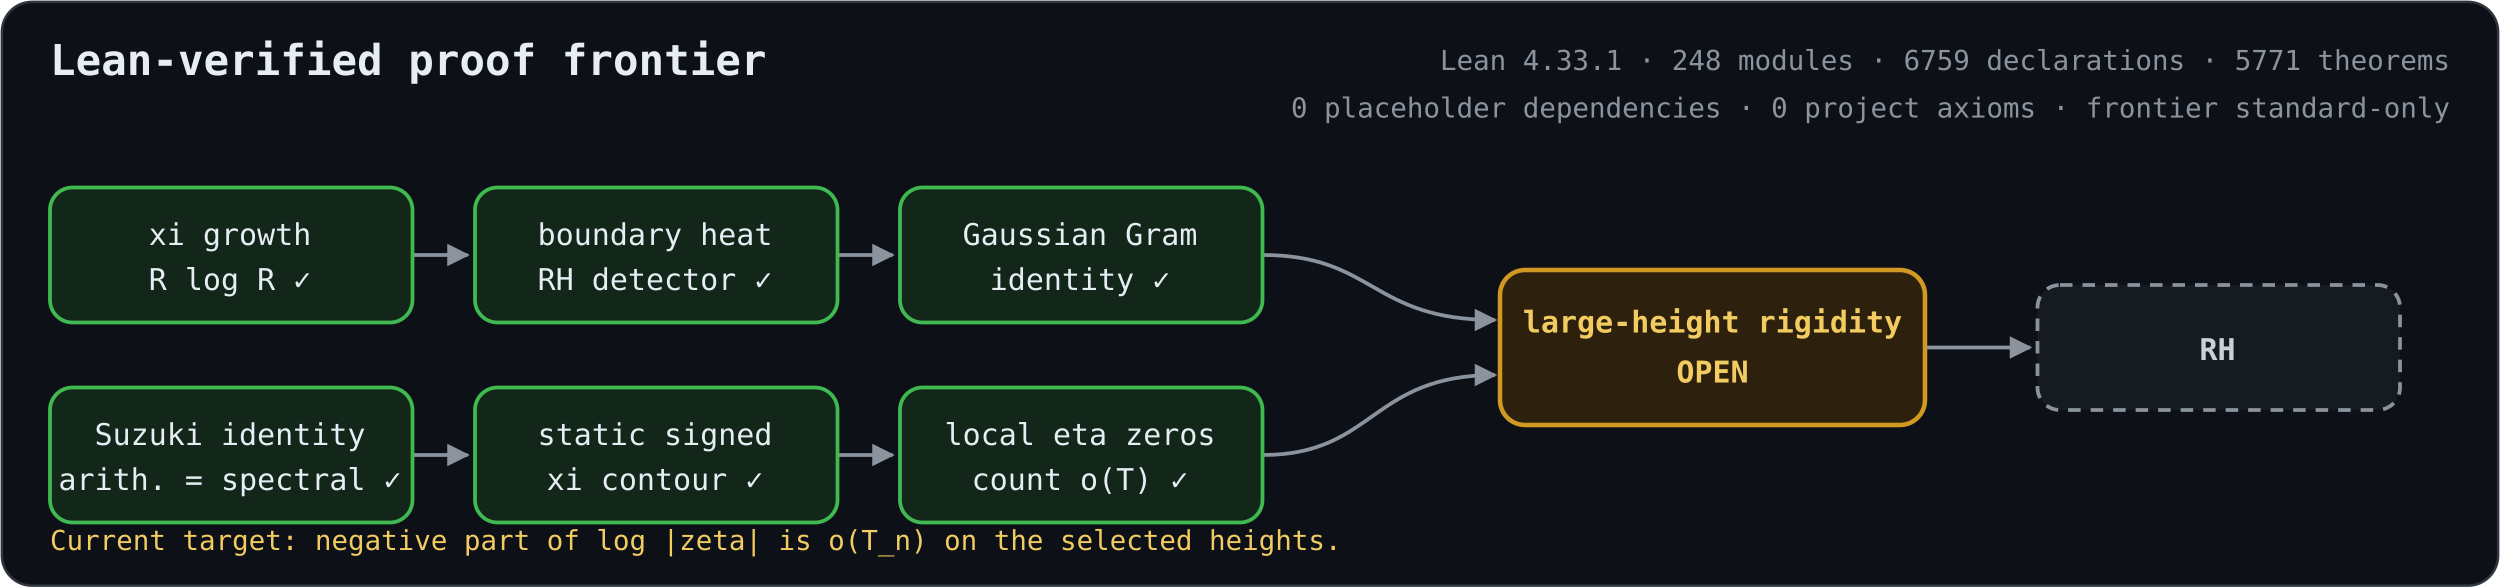
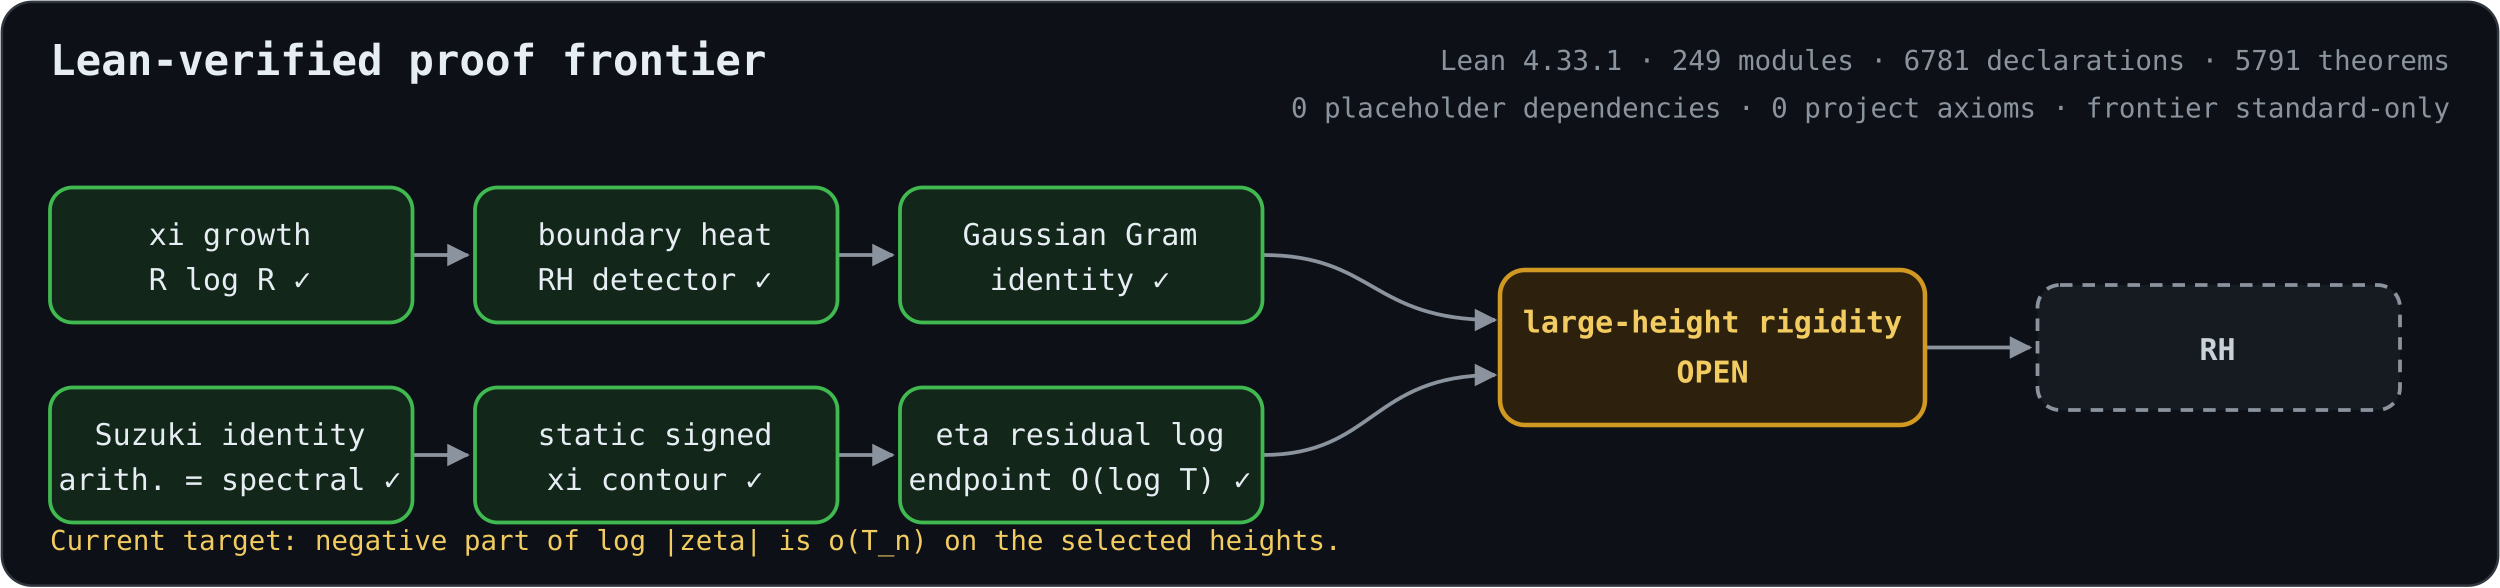
<svg xmlns="http://www.w3.org/2000/svg" role="img" aria-labelledby="title description" viewBox="0 0 1000 235">
  <defs>
    <marker id="arrow" viewBox="0 0 10 10" refX="9" refY="5" markerWidth="6" markerHeight="6" orient="auto-start-reverse">
      <path d="M 0 0 L 10 5 L 0 10 z" fill="#8b949e" />
    </marker>
    <style>
      .bg { fill: #0d1117; stroke: #30363d; }
      text { fill: #e6edf3; font-family: ui-monospace, SFMono-Regular, Menlo, Consolas, monospace; font-size: 12px; text-anchor: middle; }
      .heading { font-size: 17px; font-weight: 700; text-anchor: start; }
      .metrics { fill: #8b949e; font-size: 11px; text-anchor: end; }
      .proved rect { fill: #12261a; stroke: #3fb950; stroke-width: 1.5; }
      .open rect { fill: #2d210d; stroke: #d29922; stroke-width: 1.8; }
      .goal rect { fill: #161b22; stroke: #8b949e; stroke-width: 1.5; stroke-dasharray: 5 4; }
      .open text { fill: #f2cc60; font-weight: 700; }
      .goal text { fill: #c9d1d9; font-weight: 700; }
      .edge { fill: none; stroke: #8b949e; stroke-width: 1.5; marker-end: url(#arrow); }
      .frontier { fill: #f2cc60; font-size: 11px; text-anchor: start; }
    </style>
  </defs>
  <rect class="bg" x="0.75" y="0.75" width="998.5" height="233.5" rx="12" />
  <text class="heading" x="20" y="30">Lean-verified proof frontier</text>
-   <text class="metrics" x="980" y="28">Lean 4.33.1 · 248 modules · 6759 declarations · 5771 theorems</text>
+   <text class="metrics" x="980" y="28">Lean 4.33.1 · 249 modules · 6781 declarations · 5791 theorems</text>
  <text class="metrics" x="980" y="47">0 placeholder dependencies · 0 project axioms · frontier standard-only</text>
  <path class="edge" d="M165 102 H187" />
  <path class="edge" d="M335 102 H357" />
  <path class="edge" d="M165 182 H187" />
  <path class="edge" d="M335 182 H357" />
  <path class="edge" d="M505 102 C550 102 548 128 598 128" />
  <path class="edge" d="M505 182 C550 182 548 150 598 150" />
  <path class="edge" d="M770 139 H812" />
  <g class="proved">
    <rect x="20" y="75" width="145" height="54" rx="9" />
    <text x="92" y="98">xi growth</text>
    <text x="92" y="116">R log R  ✓</text>
  </g>
  <g class="proved">
    <rect x="190" y="75" width="145" height="54" rx="9" />
    <text x="262" y="98">boundary heat</text>
    <text x="262" y="116">RH detector  ✓</text>
  </g>
  <g class="proved">
    <rect x="360" y="75" width="145" height="54" rx="9" />
    <text x="432" y="98">Gaussian Gram</text>
    <text x="432" y="116">identity  ✓</text>
  </g>
  <g class="proved">
    <rect x="20" y="155" width="145" height="54" rx="9" />
    <text x="92" y="178">Suzuki identity</text>
    <text x="92" y="196">arith. = spectral  ✓</text>
  </g>
  <g class="proved">
    <rect x="190" y="155" width="145" height="54" rx="9" />
    <text x="262" y="178">static signed</text>
    <text x="262" y="196">xi contour  ✓</text>
  </g>
  <g class="proved">
    <rect x="360" y="155" width="145" height="54" rx="9" />
-     <text x="432" y="178">local eta zeros</text>
-     <text x="432" y="196">count o(T)  ✓</text>
+     <text x="432" y="178">eta residual log</text>
+     <text x="432" y="196">endpoint O(log T)  ✓</text>
  </g>
  <g class="open">
    <rect x="600" y="108" width="170" height="62" rx="10" />
    <text x="685" y="133">large-height rigidity</text>
    <text x="685" y="153">OPEN</text>
  </g>
  <g class="goal">
    <rect x="815" y="114" width="145" height="50" rx="9" />
    <text x="887" y="144">RH</text>
  </g>
  <text class="frontier" x="20" y="220">Current target: negative part of log |zeta| is o(T_n) on the selected heights.</text>
</svg>
